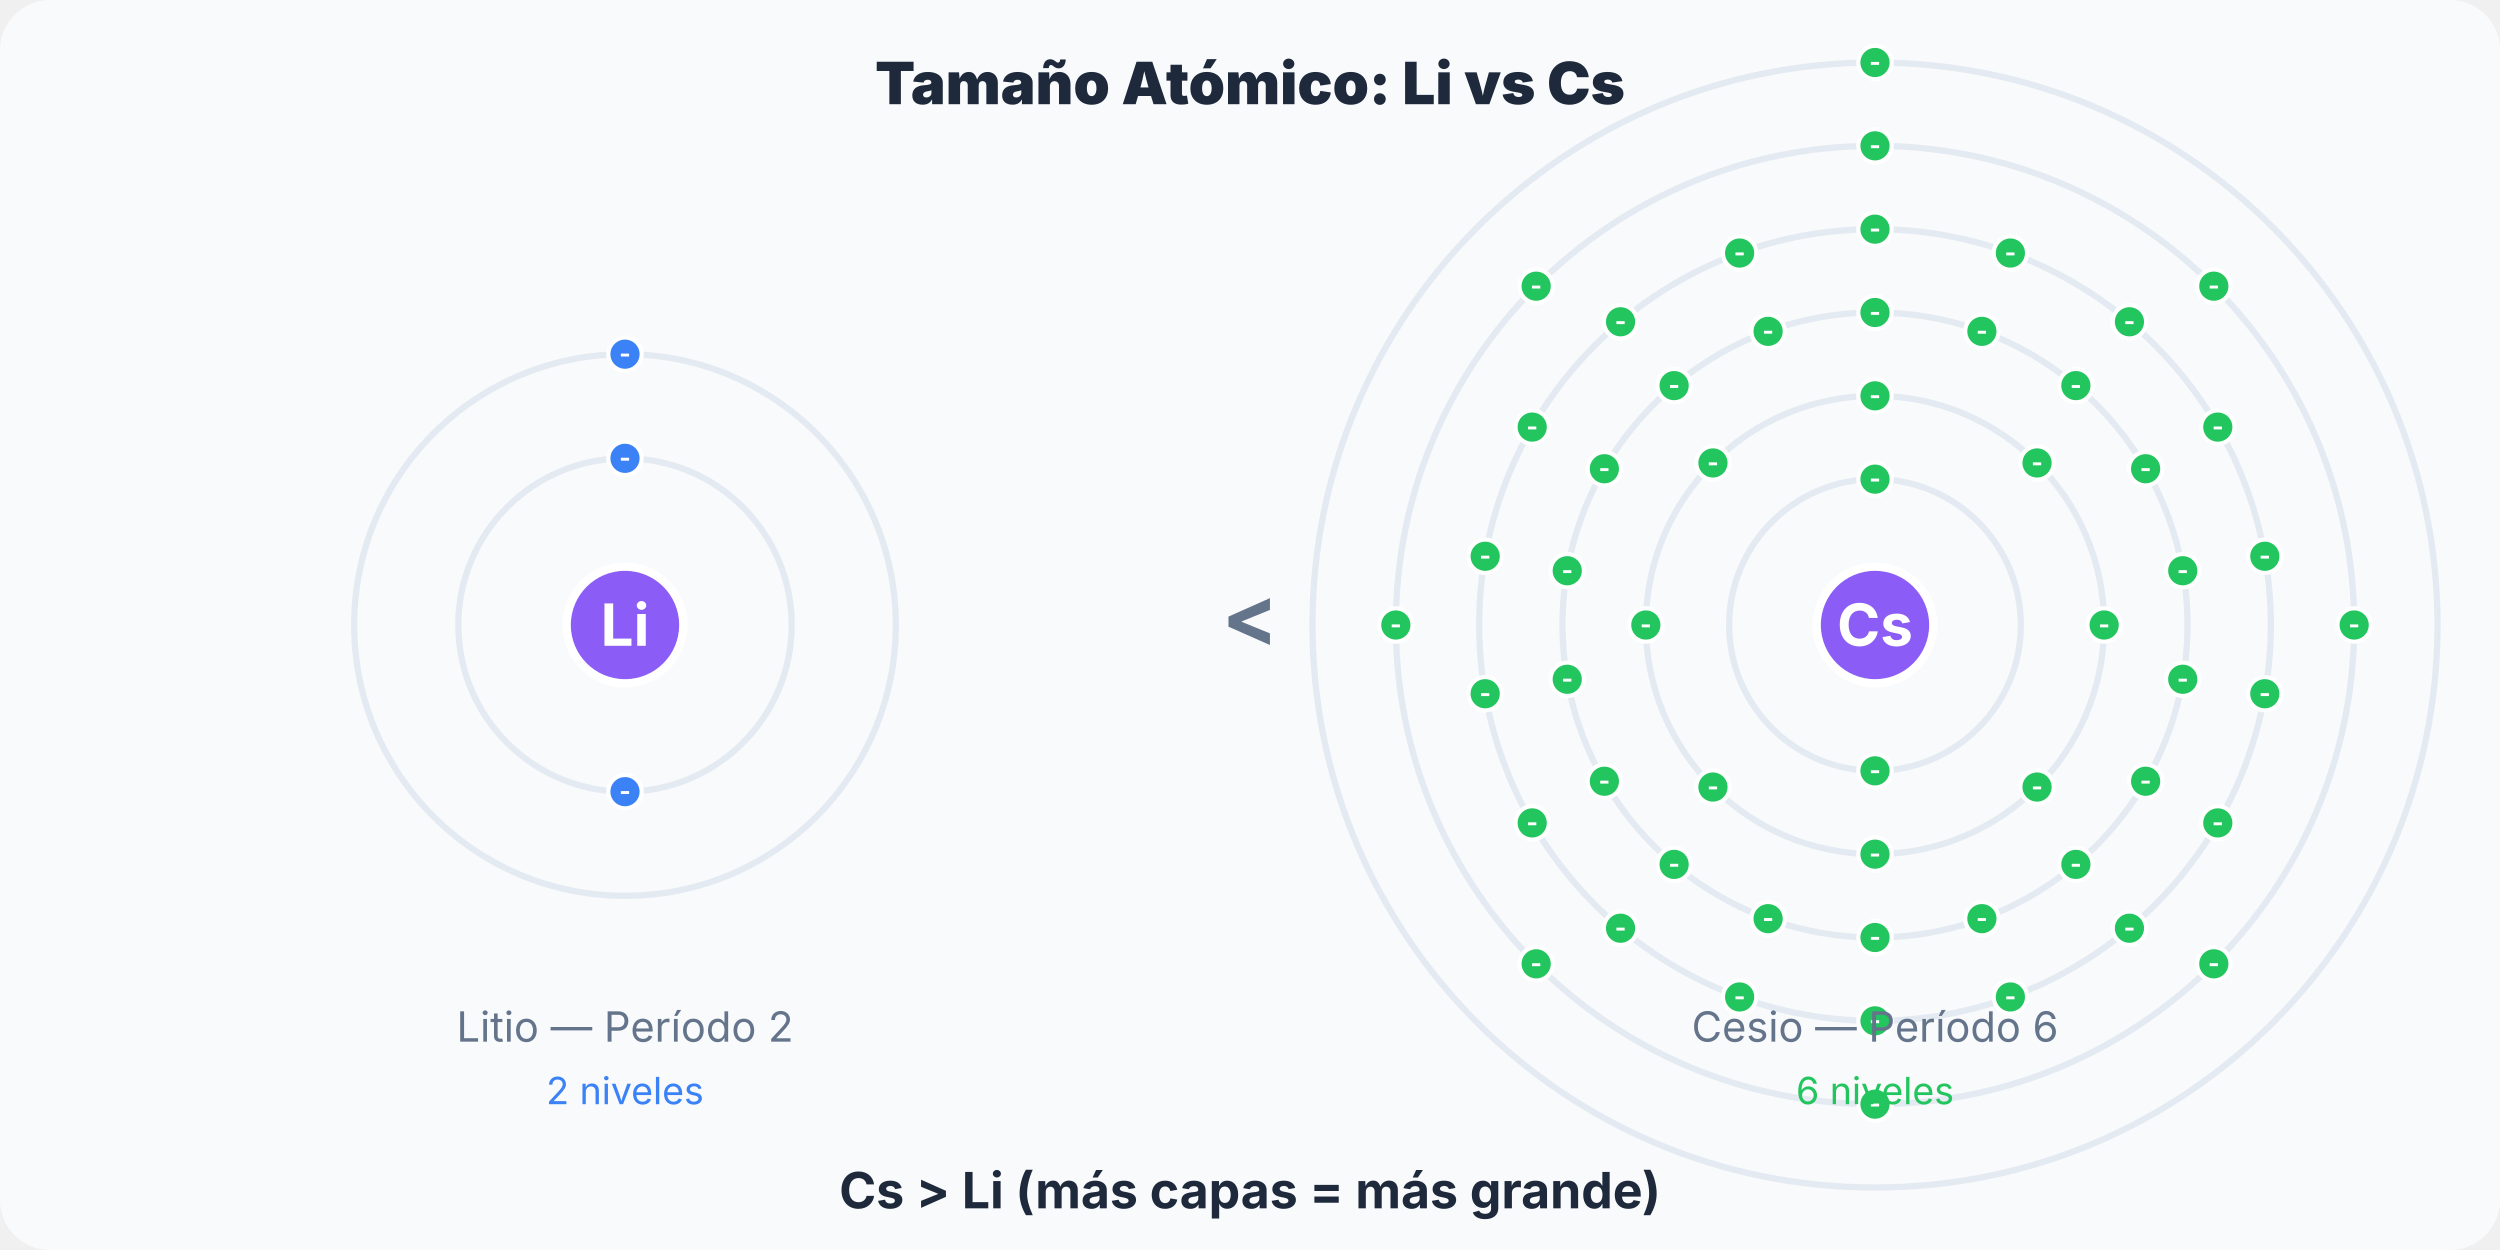
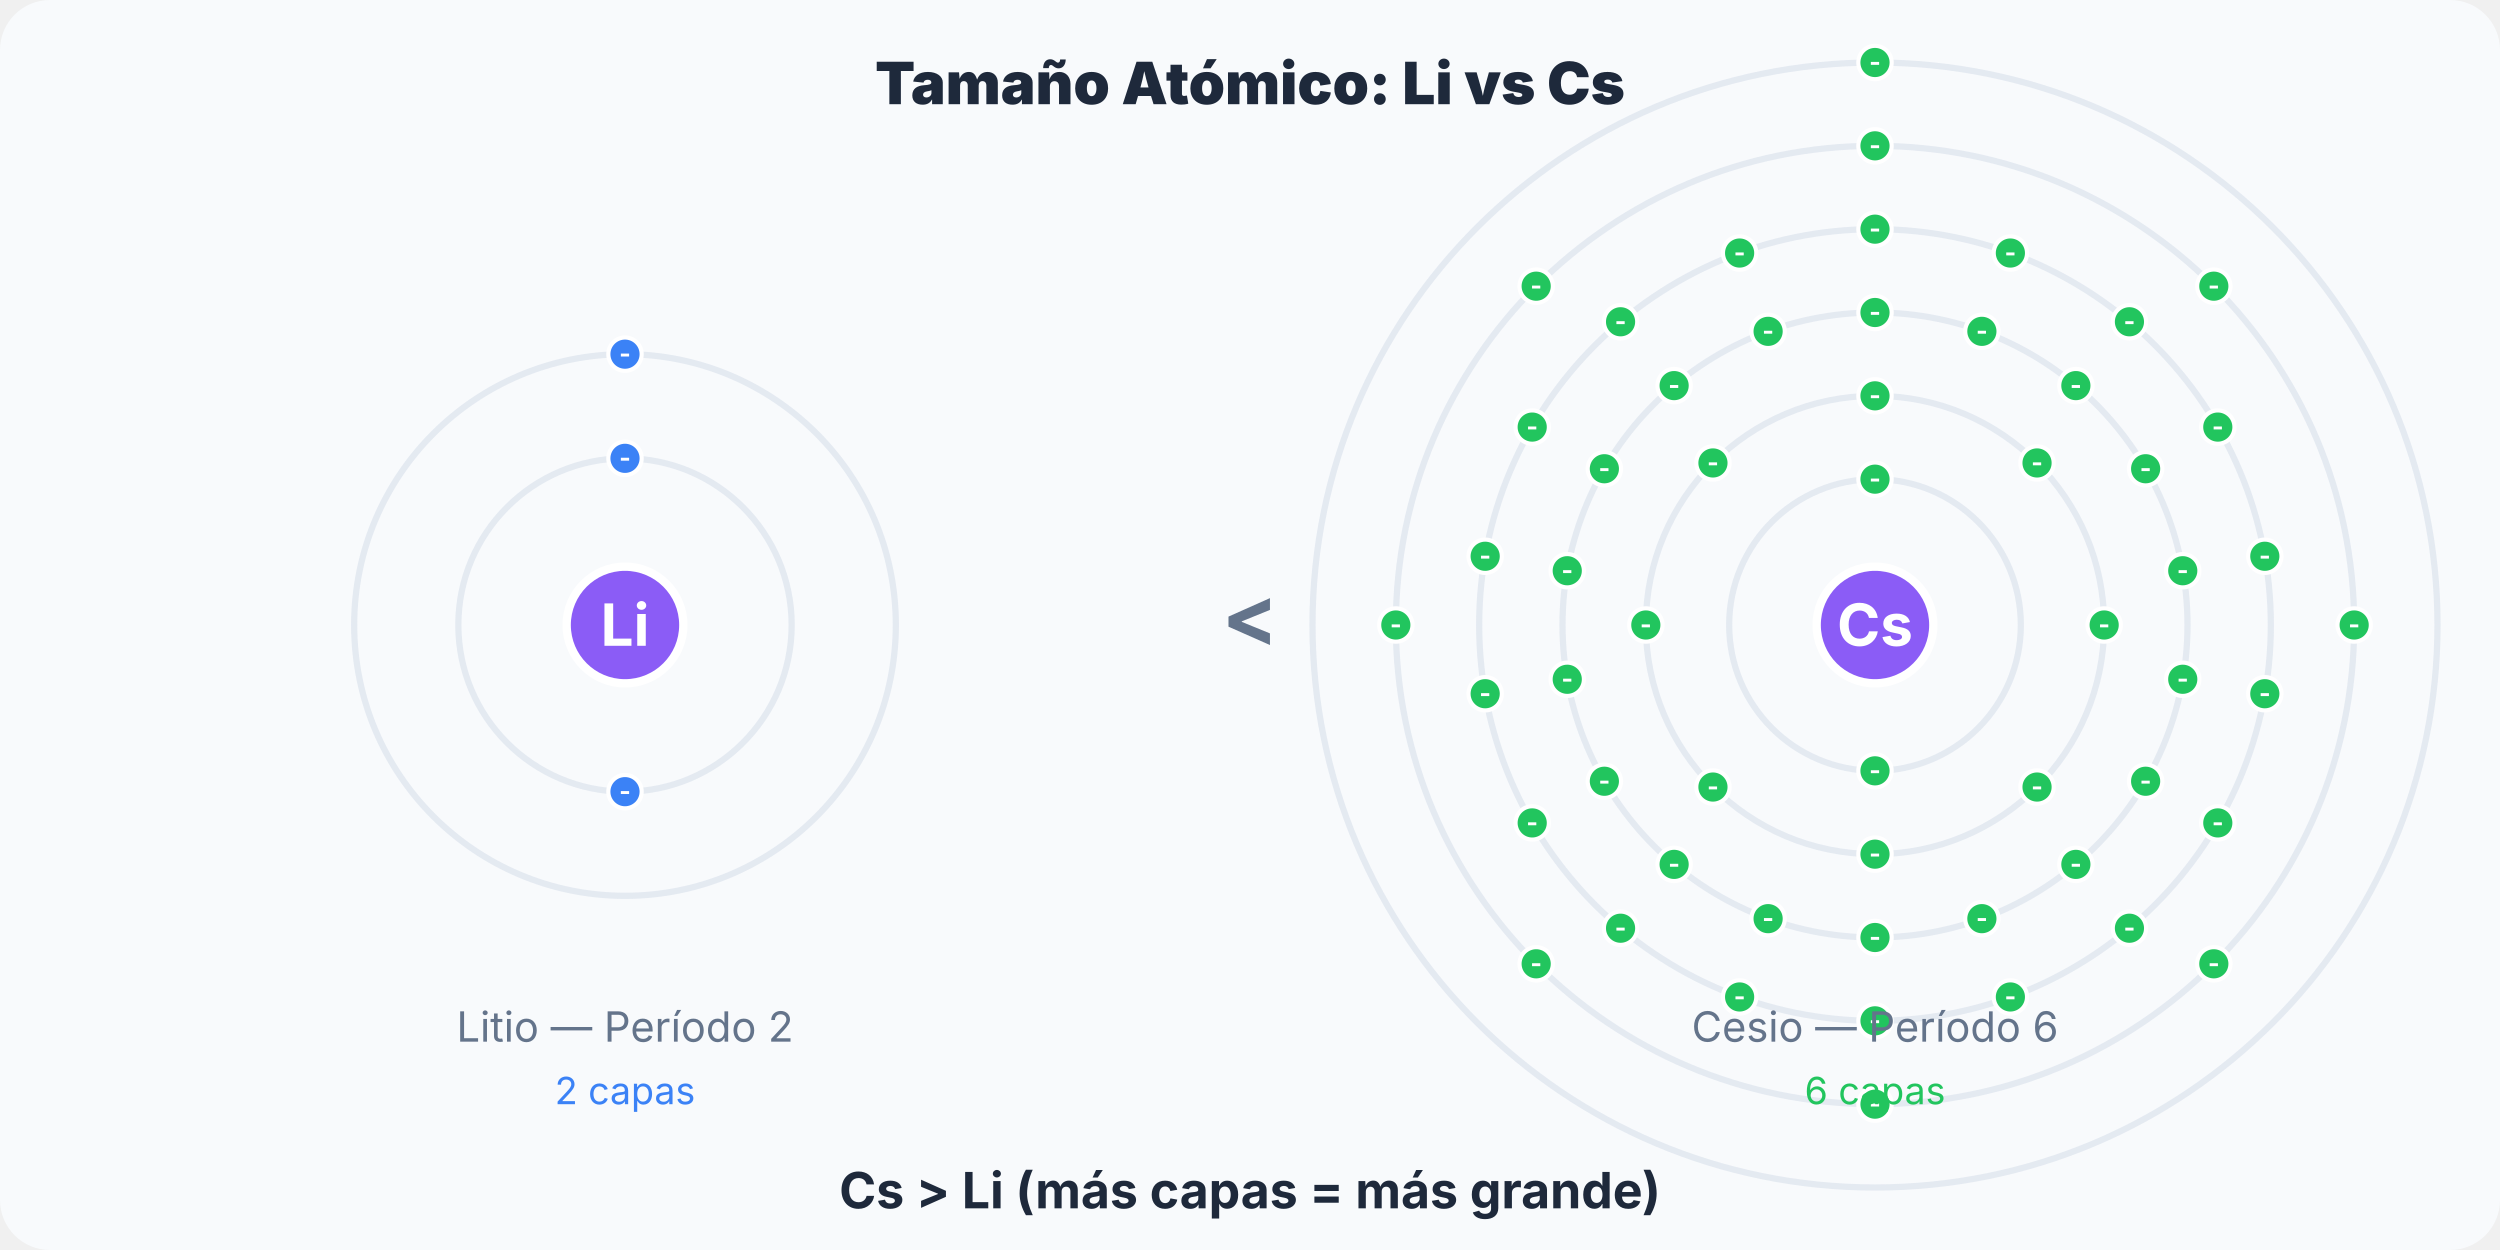
<svg xmlns="http://www.w3.org/2000/svg" viewBox="0 0 600 300">
  <rect width="600" height="300" fill="#f8fafc" rx="12" />
  <text x="300.0" y="25" font-family="Inter, sans-serif" font-size="14" font-weight="900" fill="#1e293b" text-anchor="middle">Tamaño Atómico: Li vs Cs</text>
  <circle cx="150" cy="150" r="14" fill="#8b5cf6" stroke="white" stroke-width="2" />
  <text x="150" y="155" font-family="Inter, sans-serif" font-size="14" font-weight="bold" fill="white" text-anchor="middle">Li</text>
  <circle cx="150" cy="150" r="40" fill="none" stroke="#e2e8f0" stroke-width="1.5" opacity="0.9" />
  <circle cx="150.0" cy="110.0" r="4" fill="#3b82f6" stroke="white" stroke-width="1" />
  <text x="150.0" y="112.0" font-family="Inter, sans-serif" font-size="6" font-weight="bold" fill="white" text-anchor="middle">-</text>
  <circle cx="150.0" cy="190.0" r="4" fill="#3b82f6" stroke="white" stroke-width="1" />
  <text x="150.0" y="192.0" font-family="Inter, sans-serif" font-size="6" font-weight="bold" fill="white" text-anchor="middle">-</text>
  <circle cx="150" cy="150" r="65" fill="none" stroke="#e2e8f0" stroke-width="1.5" opacity="0.9" />
  <circle cx="150.0" cy="85.0" r="4" fill="#3b82f6" stroke="white" stroke-width="1" />
  <text x="150.0" y="87.0" font-family="Inter, sans-serif" font-size="6" font-weight="bold" fill="white" text-anchor="middle">-</text>
  <text x="150" y="250" font-family="Inter, sans-serif" font-size="10" fill="#64748b" text-anchor="middle">Litio — Período 2</text>
-   <text x="150" y="265" font-family="Inter, sans-serif" font-size="9" fill="#3b82f6" text-anchor="middle">2 niveles</text>
+   <text x="150" y="265" font-family="Inter, sans-serif" font-size="9" fill="#3b82f6" text-anchor="middle">2 capas</text>
  <text x="300.0" y="155" font-family="Inter, sans-serif" font-size="20" font-weight="bold" fill="#64748b" text-anchor="middle">&lt;</text>
  <circle cx="450" cy="150" r="14" fill="#8b5cf6" stroke="white" stroke-width="2" />
  <text x="450" y="155" font-family="Inter, sans-serif" font-size="14" font-weight="bold" fill="white" text-anchor="middle">Cs</text>
  <circle cx="450" cy="150" r="35" fill="none" stroke="#e2e8f0" stroke-width="1.5" opacity="0.9" />
  <circle cx="450.0" cy="115.0" r="4" fill="#22c55e" stroke="white" stroke-width="1" />
  <text x="450.0" y="117.0" font-family="Inter, sans-serif" font-size="6" font-weight="bold" fill="white" text-anchor="middle">-</text>
  <circle cx="450.0" cy="185.0" r="4" fill="#22c55e" stroke="white" stroke-width="1" />
  <text x="450.0" y="187.0" font-family="Inter, sans-serif" font-size="6" font-weight="bold" fill="white" text-anchor="middle">-</text>
  <circle cx="450" cy="150" r="55" fill="none" stroke="#e2e8f0" stroke-width="1.5" opacity="0.9" />
  <circle cx="450.0" cy="95.0" r="4" fill="#22c55e" stroke="white" stroke-width="1" />
  <text x="450.0" y="97.0" font-family="Inter, sans-serif" font-size="6" font-weight="bold" fill="white" text-anchor="middle">-</text>
  <circle cx="488.891" cy="111.109" r="4" fill="#22c55e" stroke="white" stroke-width="1" />
  <text x="488.891" y="113.109" font-family="Inter, sans-serif" font-size="6" font-weight="bold" fill="white" text-anchor="middle">-</text>
  <circle cx="505.0" cy="150.0" r="4" fill="#22c55e" stroke="white" stroke-width="1" />
  <text x="505.0" y="152.0" font-family="Inter, sans-serif" font-size="6" font-weight="bold" fill="white" text-anchor="middle">-</text>
  <circle cx="488.891" cy="188.891" r="4" fill="#22c55e" stroke="white" stroke-width="1" />
  <text x="488.891" y="190.891" font-family="Inter, sans-serif" font-size="6" font-weight="bold" fill="white" text-anchor="middle">-</text>
  <circle cx="450.0" cy="205.0" r="4" fill="#22c55e" stroke="white" stroke-width="1" />
  <text x="450.0" y="207.0" font-family="Inter, sans-serif" font-size="6" font-weight="bold" fill="white" text-anchor="middle">-</text>
  <circle cx="411.109" cy="188.891" r="4" fill="#22c55e" stroke="white" stroke-width="1" />
  <text x="411.109" y="190.891" font-family="Inter, sans-serif" font-size="6" font-weight="bold" fill="white" text-anchor="middle">-</text>
  <circle cx="395.0" cy="150.0" r="4" fill="#22c55e" stroke="white" stroke-width="1" />
  <text x="395.0" y="152.0" font-family="Inter, sans-serif" font-size="6" font-weight="bold" fill="white" text-anchor="middle">-</text>
  <circle cx="411.109" cy="111.109" r="4" fill="#22c55e" stroke="white" stroke-width="1" />
  <text x="411.109" y="113.109" font-family="Inter, sans-serif" font-size="6" font-weight="bold" fill="white" text-anchor="middle">-</text>
  <circle cx="450" cy="150" r="75" fill="none" stroke="#e2e8f0" stroke-width="1.5" opacity="0.9" />
  <circle cx="450.0" cy="75.0" r="4" fill="#22c55e" stroke="white" stroke-width="1" />
  <text x="450.0" y="77.0" font-family="Inter, sans-serif" font-size="6" font-weight="bold" fill="white" text-anchor="middle">-</text>
  <circle cx="475.652" cy="79.523" r="4" fill="#22c55e" stroke="white" stroke-width="1" />
  <text x="475.652" y="81.523" font-family="Inter, sans-serif" font-size="6" font-weight="bold" fill="white" text-anchor="middle">-</text>
  <circle cx="498.209" cy="92.547" r="4" fill="#22c55e" stroke="white" stroke-width="1" />
  <text x="498.209" y="94.547" font-family="Inter, sans-serif" font-size="6" font-weight="bold" fill="white" text-anchor="middle">-</text>
  <circle cx="514.952" cy="112.5" r="4" fill="#22c55e" stroke="white" stroke-width="1" />
  <text x="514.952" y="114.5" font-family="Inter, sans-serif" font-size="6" font-weight="bold" fill="white" text-anchor="middle">-</text>
  <circle cx="523.861" cy="136.976" r="4" fill="#22c55e" stroke="white" stroke-width="1" />
  <text x="523.861" y="138.976" font-family="Inter, sans-serif" font-size="6" font-weight="bold" fill="white" text-anchor="middle">-</text>
  <circle cx="523.861" cy="163.024" r="4" fill="#22c55e" stroke="white" stroke-width="1" />
  <text x="523.861" y="165.024" font-family="Inter, sans-serif" font-size="6" font-weight="bold" fill="white" text-anchor="middle">-</text>
  <circle cx="514.952" cy="187.5" r="4" fill="#22c55e" stroke="white" stroke-width="1" />
  <text x="514.952" y="189.5" font-family="Inter, sans-serif" font-size="6" font-weight="bold" fill="white" text-anchor="middle">-</text>
  <circle cx="498.209" cy="207.453" r="4" fill="#22c55e" stroke="white" stroke-width="1" />
  <text x="498.209" y="209.453" font-family="Inter, sans-serif" font-size="6" font-weight="bold" fill="white" text-anchor="middle">-</text>
  <circle cx="475.652" cy="220.477" r="4" fill="#22c55e" stroke="white" stroke-width="1" />
  <text x="475.652" y="222.477" font-family="Inter, sans-serif" font-size="6" font-weight="bold" fill="white" text-anchor="middle">-</text>
  <circle cx="450.0" cy="225.0" r="4" fill="#22c55e" stroke="white" stroke-width="1" />
  <text x="450.0" y="227.0" font-family="Inter, sans-serif" font-size="6" font-weight="bold" fill="white" text-anchor="middle">-</text>
  <circle cx="424.348" cy="220.477" r="4" fill="#22c55e" stroke="white" stroke-width="1" />
  <text x="424.348" y="222.477" font-family="Inter, sans-serif" font-size="6" font-weight="bold" fill="white" text-anchor="middle">-</text>
  <circle cx="401.791" cy="207.453" r="4" fill="#22c55e" stroke="white" stroke-width="1" />
  <text x="401.791" y="209.453" font-family="Inter, sans-serif" font-size="6" font-weight="bold" fill="white" text-anchor="middle">-</text>
  <circle cx="385.048" cy="187.5" r="4" fill="#22c55e" stroke="white" stroke-width="1" />
  <text x="385.048" y="189.5" font-family="Inter, sans-serif" font-size="6" font-weight="bold" fill="white" text-anchor="middle">-</text>
  <circle cx="376.139" cy="163.024" r="4" fill="#22c55e" stroke="white" stroke-width="1" />
  <text x="376.139" y="165.024" font-family="Inter, sans-serif" font-size="6" font-weight="bold" fill="white" text-anchor="middle">-</text>
  <circle cx="376.139" cy="136.976" r="4" fill="#22c55e" stroke="white" stroke-width="1" />
  <text x="376.139" y="138.976" font-family="Inter, sans-serif" font-size="6" font-weight="bold" fill="white" text-anchor="middle">-</text>
  <circle cx="385.048" cy="112.5" r="4" fill="#22c55e" stroke="white" stroke-width="1" />
  <text x="385.048" y="114.5" font-family="Inter, sans-serif" font-size="6" font-weight="bold" fill="white" text-anchor="middle">-</text>
  <circle cx="401.791" cy="92.547" r="4" fill="#22c55e" stroke="white" stroke-width="1" />
  <text x="401.791" y="94.547" font-family="Inter, sans-serif" font-size="6" font-weight="bold" fill="white" text-anchor="middle">-</text>
  <circle cx="424.348" cy="79.523" r="4" fill="#22c55e" stroke="white" stroke-width="1" />
  <text x="424.348" y="81.523" font-family="Inter, sans-serif" font-size="6" font-weight="bold" fill="white" text-anchor="middle">-</text>
  <circle cx="450" cy="150" r="95" fill="none" stroke="#e2e8f0" stroke-width="1.5" opacity="0.9" />
  <circle cx="450.0" cy="55.0" r="4" fill="#22c55e" stroke="white" stroke-width="1" />
  <text x="450.0" y="57.0" font-family="Inter, sans-serif" font-size="6" font-weight="bold" fill="white" text-anchor="middle">-</text>
  <circle cx="482.492" cy="60.729" r="4" fill="#22c55e" stroke="white" stroke-width="1" />
  <text x="482.492" y="62.729" font-family="Inter, sans-serif" font-size="6" font-weight="bold" fill="white" text-anchor="middle">-</text>
  <circle cx="511.065" cy="77.226" r="4" fill="#22c55e" stroke="white" stroke-width="1" />
  <text x="511.065" y="79.226" font-family="Inter, sans-serif" font-size="6" font-weight="bold" fill="white" text-anchor="middle">-</text>
  <circle cx="532.272" cy="102.5" r="4" fill="#22c55e" stroke="white" stroke-width="1" />
  <text x="532.272" y="104.5" font-family="Inter, sans-serif" font-size="6" font-weight="bold" fill="white" text-anchor="middle">-</text>
  <circle cx="543.557" cy="133.503" r="4" fill="#22c55e" stroke="white" stroke-width="1" />
  <text x="543.557" y="135.503" font-family="Inter, sans-serif" font-size="6" font-weight="bold" fill="white" text-anchor="middle">-</text>
  <circle cx="543.557" cy="166.497" r="4" fill="#22c55e" stroke="white" stroke-width="1" />
  <text x="543.557" y="168.497" font-family="Inter, sans-serif" font-size="6" font-weight="bold" fill="white" text-anchor="middle">-</text>
  <circle cx="532.272" cy="197.5" r="4" fill="#22c55e" stroke="white" stroke-width="1" />
  <text x="532.272" y="199.5" font-family="Inter, sans-serif" font-size="6" font-weight="bold" fill="white" text-anchor="middle">-</text>
  <circle cx="511.065" cy="222.774" r="4" fill="#22c55e" stroke="white" stroke-width="1" />
  <text x="511.065" y="224.774" font-family="Inter, sans-serif" font-size="6" font-weight="bold" fill="white" text-anchor="middle">-</text>
  <circle cx="482.492" cy="239.271" r="4" fill="#22c55e" stroke="white" stroke-width="1" />
  <text x="482.492" y="241.271" font-family="Inter, sans-serif" font-size="6" font-weight="bold" fill="white" text-anchor="middle">-</text>
  <circle cx="450.0" cy="245.0" r="4" fill="#22c55e" stroke="white" stroke-width="1" />
  <text x="450.0" y="247.0" font-family="Inter, sans-serif" font-size="6" font-weight="bold" fill="white" text-anchor="middle">-</text>
  <circle cx="417.508" cy="239.271" r="4" fill="#22c55e" stroke="white" stroke-width="1" />
  <text x="417.508" y="241.271" font-family="Inter, sans-serif" font-size="6" font-weight="bold" fill="white" text-anchor="middle">-</text>
  <circle cx="388.935" cy="222.774" r="4" fill="#22c55e" stroke="white" stroke-width="1" />
  <text x="388.935" y="224.774" font-family="Inter, sans-serif" font-size="6" font-weight="bold" fill="white" text-anchor="middle">-</text>
  <circle cx="367.728" cy="197.5" r="4" fill="#22c55e" stroke="white" stroke-width="1" />
  <text x="367.728" y="199.5" font-family="Inter, sans-serif" font-size="6" font-weight="bold" fill="white" text-anchor="middle">-</text>
  <circle cx="356.443" cy="166.497" r="4" fill="#22c55e" stroke="white" stroke-width="1" />
  <text x="356.443" y="168.497" font-family="Inter, sans-serif" font-size="6" font-weight="bold" fill="white" text-anchor="middle">-</text>
  <circle cx="356.443" cy="133.503" r="4" fill="#22c55e" stroke="white" stroke-width="1" />
  <text x="356.443" y="135.503" font-family="Inter, sans-serif" font-size="6" font-weight="bold" fill="white" text-anchor="middle">-</text>
  <circle cx="367.728" cy="102.5" r="4" fill="#22c55e" stroke="white" stroke-width="1" />
  <text x="367.728" y="104.5" font-family="Inter, sans-serif" font-size="6" font-weight="bold" fill="white" text-anchor="middle">-</text>
  <circle cx="388.935" cy="77.226" r="4" fill="#22c55e" stroke="white" stroke-width="1" />
  <text x="388.935" y="79.226" font-family="Inter, sans-serif" font-size="6" font-weight="bold" fill="white" text-anchor="middle">-</text>
  <circle cx="417.508" cy="60.729" r="4" fill="#22c55e" stroke="white" stroke-width="1" />
  <text x="417.508" y="62.729" font-family="Inter, sans-serif" font-size="6" font-weight="bold" fill="white" text-anchor="middle">-</text>
  <circle cx="450" cy="150" r="115" fill="none" stroke="#e2e8f0" stroke-width="1.5" opacity="0.9" />
  <circle cx="450.0" cy="35.0" r="4" fill="#22c55e" stroke="white" stroke-width="1" />
  <text x="450.0" y="37.0" font-family="Inter, sans-serif" font-size="6" font-weight="bold" fill="white" text-anchor="middle">-</text>
  <circle cx="531.317" cy="68.683" r="4" fill="#22c55e" stroke="white" stroke-width="1" />
  <text x="531.317" y="70.683" font-family="Inter, sans-serif" font-size="6" font-weight="bold" fill="white" text-anchor="middle">-</text>
  <circle cx="565.0" cy="150.0" r="4" fill="#22c55e" stroke="white" stroke-width="1" />
  <text x="565.0" y="152.0" font-family="Inter, sans-serif" font-size="6" font-weight="bold" fill="white" text-anchor="middle">-</text>
  <circle cx="531.317" cy="231.317" r="4" fill="#22c55e" stroke="white" stroke-width="1" />
  <text x="531.317" y="233.317" font-family="Inter, sans-serif" font-size="6" font-weight="bold" fill="white" text-anchor="middle">-</text>
  <circle cx="450.0" cy="265.0" r="4" fill="#22c55e" stroke="white" stroke-width="1" />
  <text x="450.0" y="267.0" font-family="Inter, sans-serif" font-size="6" font-weight="bold" fill="white" text-anchor="middle">-</text>
  <circle cx="368.683" cy="231.317" r="4" fill="#22c55e" stroke="white" stroke-width="1" />
  <text x="368.683" y="233.317" font-family="Inter, sans-serif" font-size="6" font-weight="bold" fill="white" text-anchor="middle">-</text>
  <circle cx="335.0" cy="150.0" r="4" fill="#22c55e" stroke="white" stroke-width="1" />
  <text x="335.0" y="152.0" font-family="Inter, sans-serif" font-size="6" font-weight="bold" fill="white" text-anchor="middle">-</text>
  <circle cx="368.683" cy="68.683" r="4" fill="#22c55e" stroke="white" stroke-width="1" />
  <text x="368.683" y="70.683" font-family="Inter, sans-serif" font-size="6" font-weight="bold" fill="white" text-anchor="middle">-</text>
  <circle cx="450" cy="150" r="135" fill="none" stroke="#e2e8f0" stroke-width="1.5" opacity="0.9" />
  <circle cx="450.0" cy="15.0" r="4" fill="#22c55e" stroke="white" stroke-width="1" />
  <text x="450.0" y="17.0" font-family="Inter, sans-serif" font-size="6" font-weight="bold" fill="white" text-anchor="middle">-</text>
  <text x="450" y="250" font-family="Inter, sans-serif" font-size="10" fill="#64748b" text-anchor="middle">Cesio — Período 6</text>
-   <text x="450" y="265" font-family="Inter, sans-serif" font-size="9" fill="#22c55e" text-anchor="middle">6 niveles</text>
+   <text x="450" y="265" font-family="Inter, sans-serif" font-size="9" fill="#22c55e" text-anchor="middle">6 capas</text>
  <text x="300.0" y="290" font-family="Inter, sans-serif" font-size="12" font-weight="bold" fill="#1e293b" text-anchor="middle">Cs &gt; Li (más capas = más grande)</text>
</svg>
